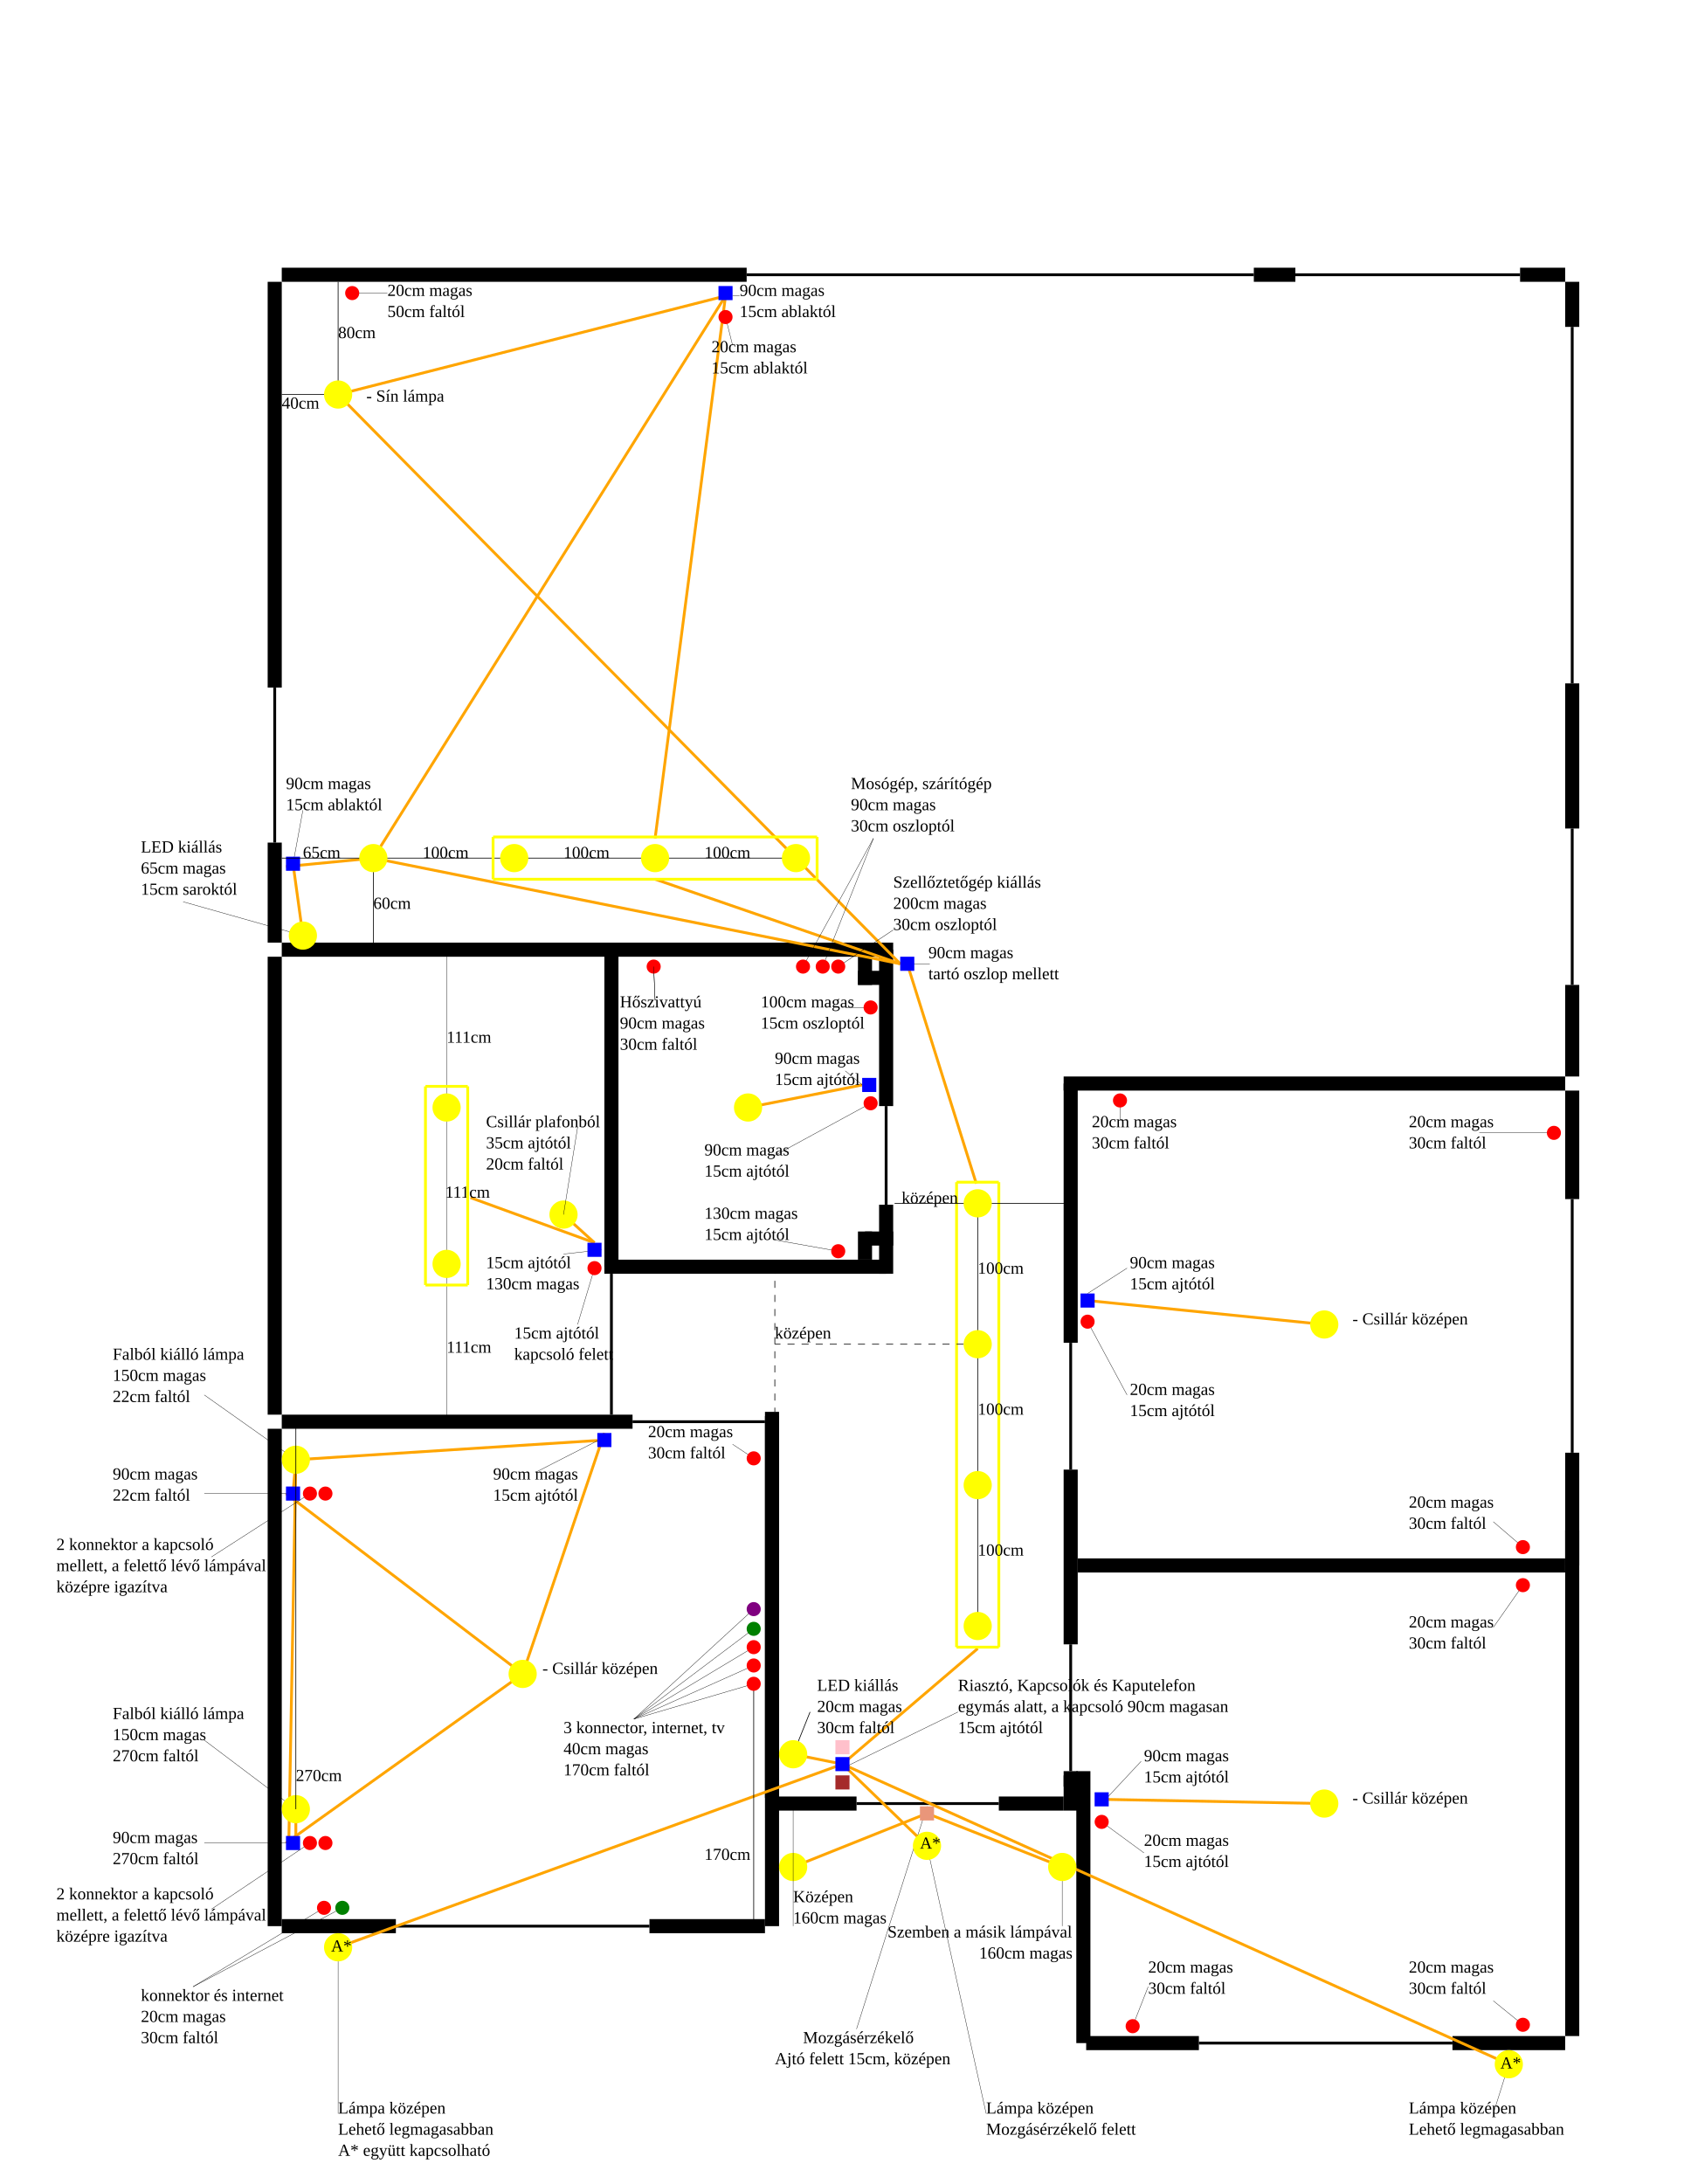
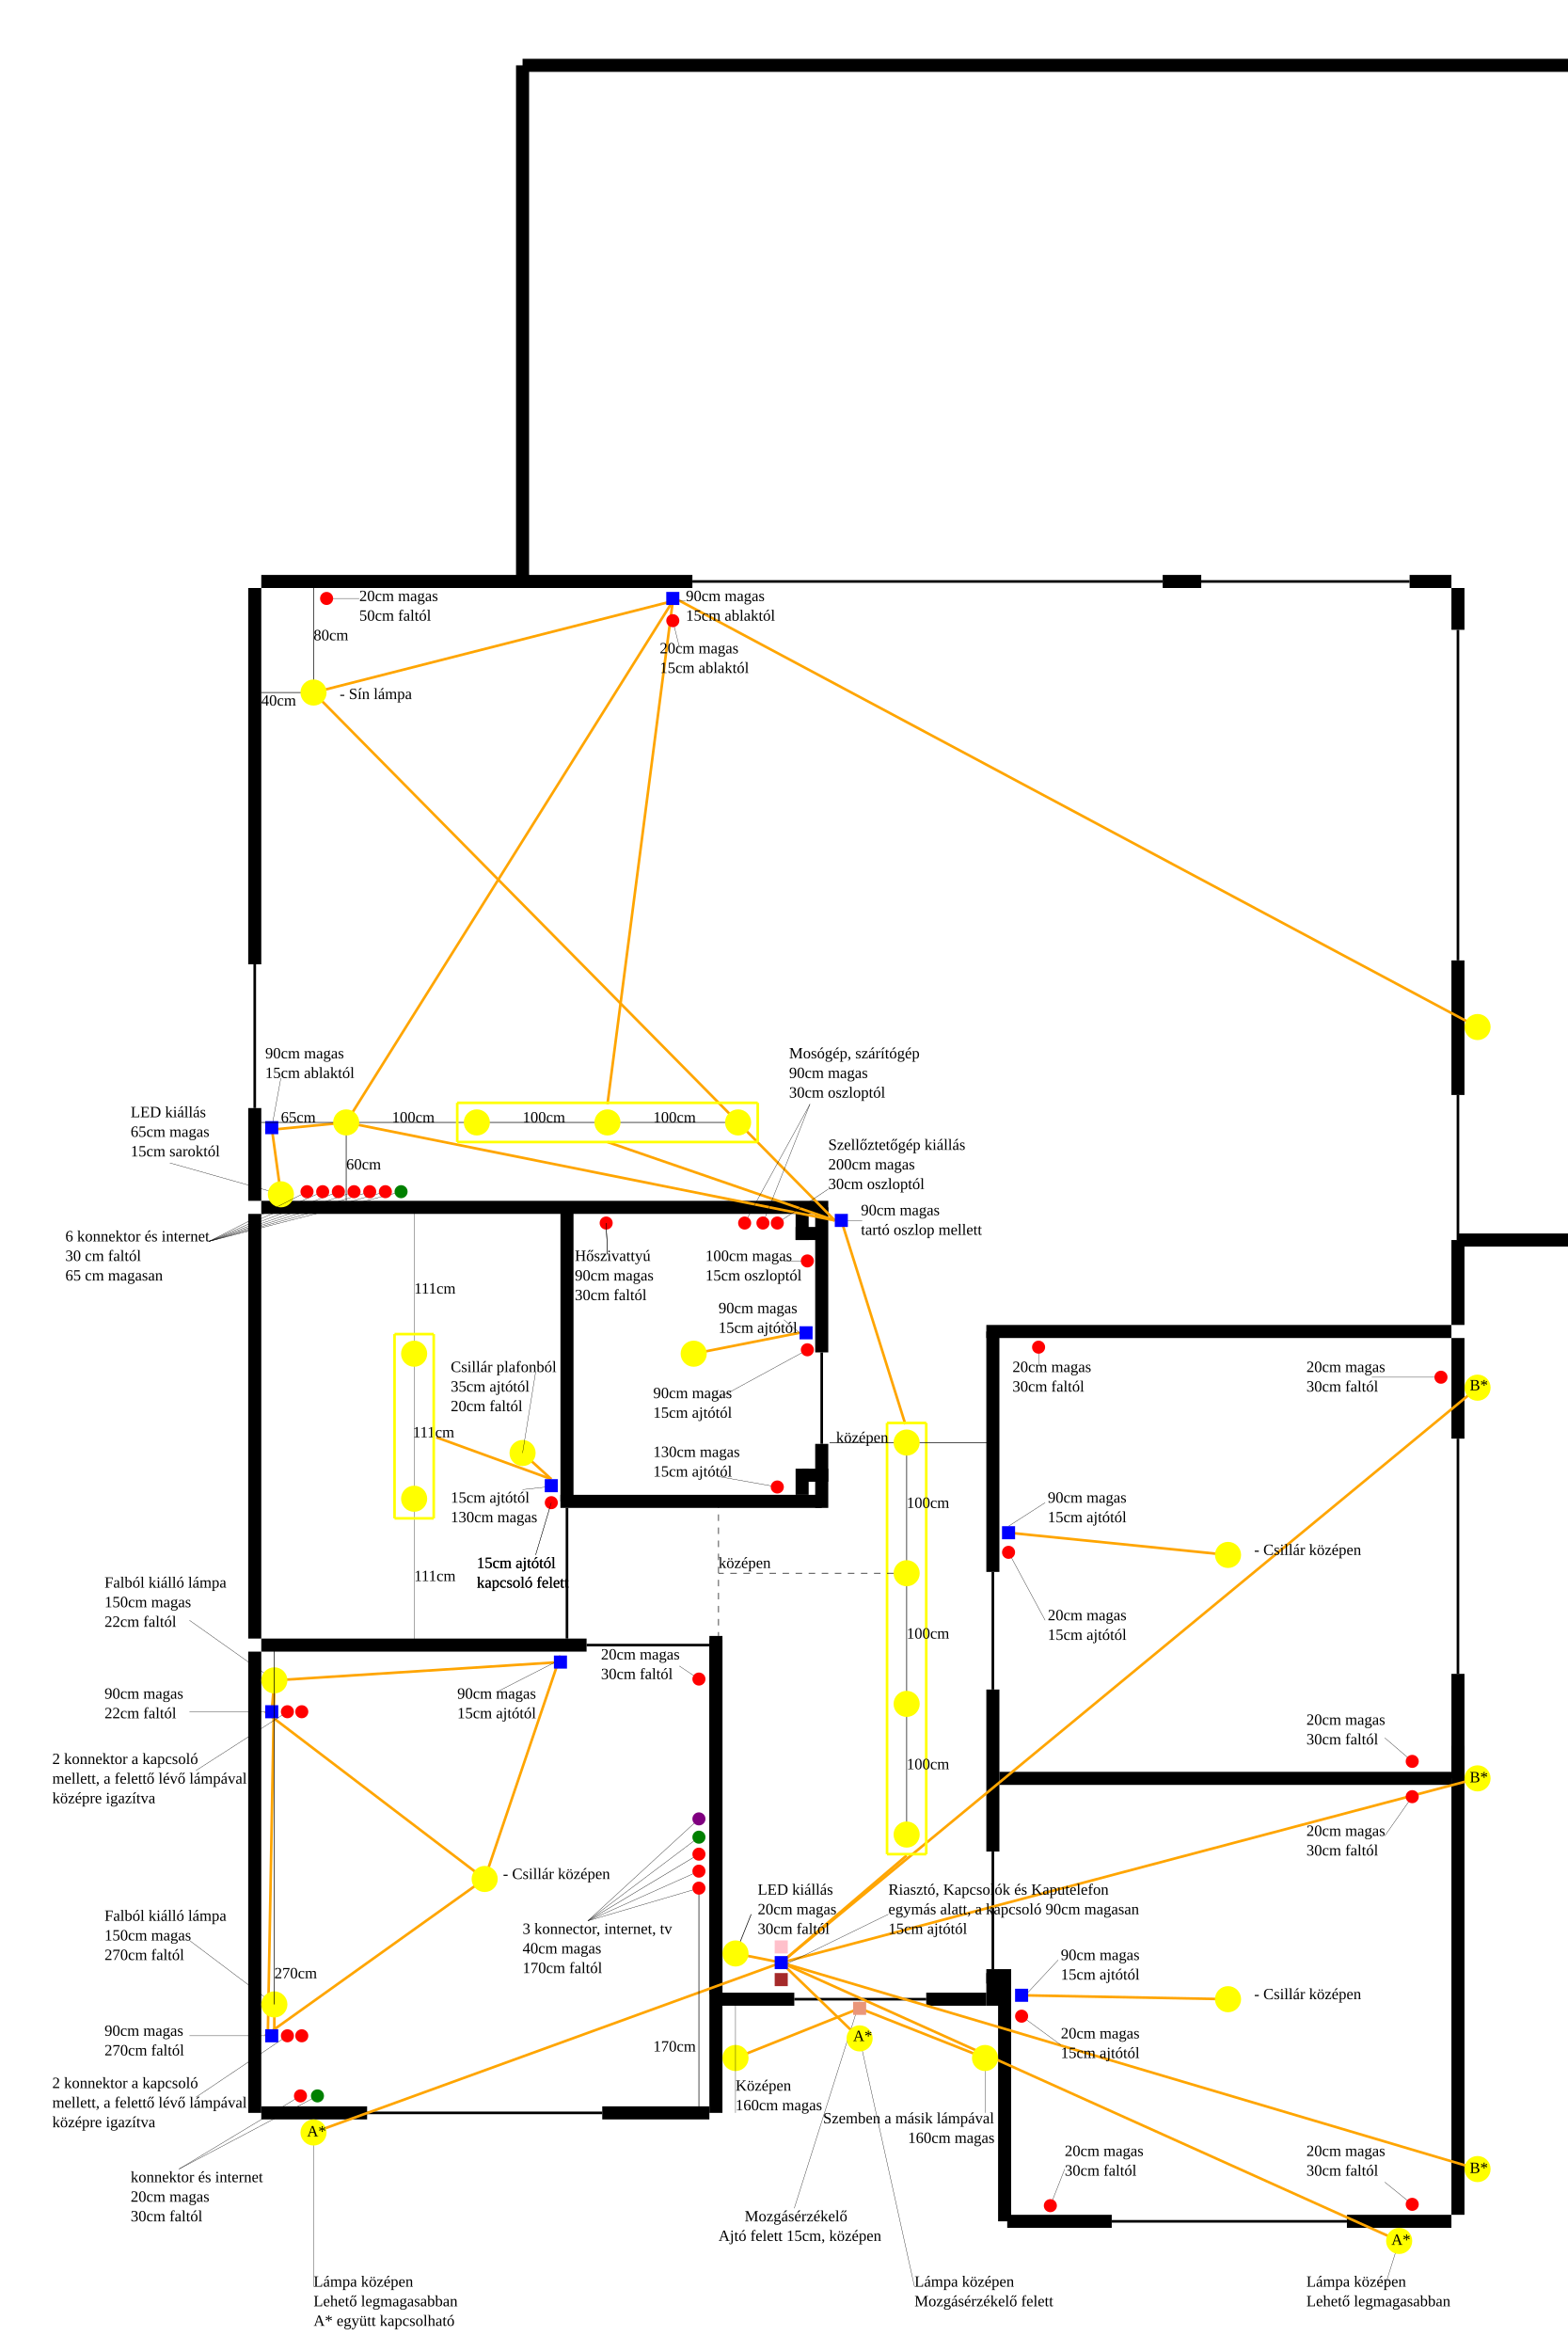
- <svg xmlns="http://www.w3.org/2000/svg" viewBox="0 0 1200 1550">
+ <svg xmlns="http://www.w3.org/2000/svg" viewBox="0 -250 1200 1800">
  <style>
	
		g.konnektor {
			//visibility: hidden
		}
		g.kapcsolo {
			//visibility: hidden;
		}
	
	</style>
  <g>
    <line x1="200" y1="195" x2="530" y2="195" stroke-width="10" stroke="black" />
    <line x1="530" y1="195" x2="890" y2="195" stroke-width="2" stroke="black" />
    <line x1="890" y1="195" x2="919.5" y2="195" stroke-width="10" stroke="black" />
    <line x1="919" y1="195" x2="1079" y2="195" stroke-width="2" stroke="black" />
    <line x1="1079" y1="195" x2="1111" y2="195" stroke-width="10" stroke="black" />
    <line x1="1116" y1="200" x2="1116" y2="232" stroke-width="10" stroke="black" />
    <line x1="1116" y1="232" x2="1116" y2="485" stroke-width="2" stroke="black" />
    <line x1="1116" y1="485" x2="1116" y2="588" stroke-width="10" stroke="black" />
    <line x1="1116" y1="588" x2="1116" y2="699" stroke-width="2" stroke="black" />
    <line x1="1116" y1="699" x2="1116" y2="764" stroke-width="10" stroke="black" />
    <line x1="195" y1="200" x2="195" y2="488" stroke-width="10" stroke="black" />
    <line x1="195" y1="488" x2="195" y2="598" stroke-width="2" stroke="black" />
    <line x1="195" y1="598" x2="195" y2="669" stroke-width="10" stroke="black" />
    <line x1="1111" y1="769" x2="755" y2="769" stroke-width="10" stroke="black" />
    <line x1="200" y1="674" x2="634" y2="674" stroke-width="10" stroke="black" />
    <line x1="614" y1="679" x2="614" y2="699" stroke-width="10" stroke="black" />
    <line x1="609" y1="694" x2="629" y2="694" stroke-width="10" stroke="black" />
    <line x1="614" y1="879" x2="634" y2="879" stroke-width="10" stroke="black" />
    <line x1="614" y1="874" x2="614" y2="894" stroke-width="10" stroke="black" />
    <line x1="760" y1="769" x2="760" y2="953" stroke-width="10" stroke="black" />
    <line x1="760" y1="953" x2="760" y2="1043" stroke-width="2" stroke="black" />
    <line x1="760" y1="1043" x2="760" y2="1167" stroke-width="10" stroke="black" />
    <line x1="760" y1="1167" x2="760" y2="1257" stroke-width="2" stroke="black" />
    <line x1="760" y1="1257" x2="760" y2="1268" stroke-width="10" stroke="black" />
    <line x1="629" y1="674" x2="629" y2="785" stroke-width="10" stroke="black" />
    <line x1="629" y1="785" x2="629" y2="855" stroke-width="2" stroke="black" />
    <line x1="629" y1="855" x2="629" y2="904" stroke-width="10" stroke="black" />
    <line x1="629" y1="899" x2="429" y2="899" stroke-width="10" stroke="black" />
    <line x1="434" y1="904" x2="434" y2="1004" stroke-width="2" stroke="black" />
    <line x1="548" y1="1005" x2="548" y2="1276" stroke-width="10" stroke="black" />
    <line x1="548" y1="1280" x2="608" y2="1280" stroke-width="10" stroke="black" />
    <line x1="608" y1="1280" x2="709" y2="1280" stroke-width="2" stroke="black" />
    <line x1="709" y1="1280" x2="755" y2="1280" stroke-width="10" stroke="black" />
    <line x1="760" y1="1285" x2="760" y2="1260" stroke-width="10" stroke="black" />
    <line x1="434" y1="899" x2="434" y2="674" stroke-width="10" stroke="black" />
    <line x1="195" y1="679" x2="195" y2="1004" stroke-width="10" stroke="black" />
    <line x1="200" y1="1009" x2="449" y2="1009" stroke-width="10" stroke="black" />
    <line x1="449" y1="1009" x2="543" y2="1009" stroke-width="2" stroke="black" />
    <line x1="195" y1="1014" x2="195" y2="1367" stroke-width="10" stroke="black" />
    <line x1="200" y1="1367" x2="281" y2="1367" stroke-width="10" stroke="black" />
    <line x1="281" y1="1367" x2="461" y2="1367" stroke-width="2" stroke="black" />
    <line x1="461" y1="1367" x2="543" y2="1367" stroke-width="10" stroke="black" />
    <line x1="548" y1="1367" x2="548" y2="1002" stroke-width="10" stroke="black" />
    <line x1="1116" y1="1086" x2="1116" y2="1445" stroke-width="10" stroke="black" />
    <line x1="1111" y1="1450" x2="1031" y2="1450" stroke-width="10" stroke="black" />
    <line x1="1031" y1="1450" x2="851" y2="1450" stroke-width="2" stroke="black" />
    <line x1="851" y1="1450" x2="771" y2="1450" stroke-width="10" stroke="black" />
    <line x1="769" y1="1450" x2="769" y2="1257" stroke-width="10" stroke="black" />
    <line x1="1116" y1="774" x2="1116" y2="851" stroke-width="10" stroke="black" />
    <line x1="1116" y1="851" x2="1116" y2="1031" stroke-width="2" stroke="black" />
    <line x1="1116" y1="1031" x2="1116" y2="1111" stroke-width="10" stroke="black" />
    <line x1="1111" y1="1111" x2="765" y2="1111" stroke-width="10" stroke="black" />
+     <line x1="400" y1="200" x2="400" y2="-200" stroke-width="10" stroke="black" />
+     <line x1="400" y1="-200" x2="1416" y2="-200" stroke-width="10" stroke="black" />
+     <line x1="1416" y1="-200" x2="1416" y2="699" stroke-width="10" stroke="black" />
+     <line x1="1416" y1="699" x2="1116" y2="699" stroke-width="10" stroke="black" />
  </g>
  <g class="kapcsolo-vonal">
    <line x1="515" y1="210" x2="240" y2="280" stroke-width="2" stroke="orange" />
    <line x1="265" y1="609" x2="515" y2="210" stroke-width="2" stroke="orange" />
    <line x1="772" y1="923" x2="940" y2="940" stroke-width="2" stroke="orange" />
    <line x1="203" y1="615" x2="265" y2="609" stroke-width="2" stroke="orange" />
    <line x1="515" y1="210" x2="465" y2="595" stroke-width="2" stroke="orange" />
    <line x1="639" y1="684" x2="265" y2="609" stroke-width="2" stroke="orange" />
    <line x1="639" y1="684" x2="465" y2="624" stroke-width="2" stroke="orange" />
    <line x1="639" y1="684" x2="240" y2="280" stroke-width="2" stroke="orange" />
    <line x1="208" y1="613" x2="215" y2="664" stroke-width="2" stroke="orange" />
    <line x1="782" y1="1277" x2="940" y2="1280" stroke-width="2" stroke="orange" />
    <line x1="429" y1="1017" x2="371" y2="1188" stroke-width="2" stroke="orange" />
    <line x1="203" y1="1060" x2="371" y2="1188" stroke-width="2" stroke="orange" />
    <line x1="429" y1="1022" x2="210" y2="1036" stroke-width="2" stroke="orange" />
    <line x1="208" y1="1060" x2="210" y2="1036" stroke-width="2" stroke="orange" />
    <line x1="203" y1="1308" x2="371" y2="1188" stroke-width="2" stroke="orange" />
    <line x1="205" y1="1308" x2="210" y2="1036" stroke-width="2" stroke="orange" />
    <line x1="210" y1="1308" x2="210" y2="1284" stroke-width="2" stroke="orange" />
    <line x1="644" y1="684" x2="693" y2="840" stroke-width="2" stroke="orange" />
    <line x1="598" y1="1252" x2="694" y2="1170" stroke-width="2" stroke="orange" />
    <line x1="598" y1="1252" x2="563" y2="1245" stroke-width="2" stroke="orange" />
    <line x1="658" y1="1287" x2="563" y2="1325" stroke-width="2" stroke="orange" />
    <line x1="658" y1="1287" x2="754" y2="1325" stroke-width="2" stroke="orange" />
    <line x1="598" y1="1252" x2="240" y2="1382" stroke-width="2" stroke="orange" />
    <line x1="598" y1="1252" x2="658" y2="1310" stroke-width="2" stroke="orange" />
    <line x1="598" y1="1252" x2="1071" y2="1465" stroke-width="2" stroke="orange" />
    <line x1="531" y1="786" x2="612" y2="770" stroke-width="2" stroke="orange" />
    <line x1="422" y1="882" x2="334" y2="850" stroke-width="2" stroke="orange" />
    <line x1="422" y1="882" x2="400" y2="862" stroke-width="2" stroke="orange" />
+     <line x1="598" y1="1252" x2="1131" y2="812" stroke-width="2" stroke="orange" />
+     <line x1="598" y1="1252" x2="1131" y2="1111" stroke-width="2" stroke="orange" />
+     <line x1="598" y1="1252" x2="1131" y2="1410" stroke-width="2" stroke="orange" />
+     <line x1="515" y1="207" x2="1131" y2="536" stroke-width="2" stroke="orange" />
  </g>
  <g class="konnektor">
    <line x1="515" y1="225" x2="520" y2="245" stroke-width="0.25" stroke="black" />
    <circle cx="515" cy="225" r="5" fill="red" />
    <text x="505" y="250" fill="black" font-size="12">20cm magas</text>
    <text x="505" y="265" fill="black" font-size="12">15cm ablaktól</text>
    <line x1="250" y1="208" x2="275" y2="208" stroke-width="0.25" stroke="black" />
    <circle cx="250" cy="208" r="5" fill="red" />
    <text x="275" y="210" fill="black" font-size="12">20cm magas</text>
    <text x="275" y="225" fill="black" font-size="12">50cm faltól</text>
  </g>
  <g class="kapcsolo">
    <line x1="525" y1="210" x2="520" y2="210" stroke-width="0.25" stroke="black" />
    <line x1="515" y1="203" x2="515" y2="213" stroke-width="10" stroke="blue" />
    <text x="525" y="210" fill="black" font-size="12">90cm magas</text>
    <text x="525" y="225" fill="black" font-size="12">15cm ablaktól</text>
    <line x1="240" y1="200" x2="240" y2="280" stroke-width="0.5" stroke="black" />
    <text x="240" y="240" fill="black" font-size="12">80cm</text>
    <line x1="200" y1="280" x2="240" y2="280" stroke-width="0.5" stroke="black" />
    <text x="200" y="290" fill="black" font-size="12">40cm</text>
    <circle cx="240" cy="280" r="10" fill="yellow" />
    <text x="260" y="285" fill="black" font-size="12">- Sín lámpa</text>
  </g>
  <g class="kapcsolo">
    <line x1="208" y1="613" x2="215" y2="575" stroke-width="0.25" stroke="black" />
    <line x1="203" y1="613" x2="213" y2="613" stroke-width="10" stroke="blue" />
    <text x="203" y="560" fill="black" font-size="12">90cm magas</text>
    <text x="203" y="575" fill="black" font-size="12">15cm ablaktól</text>
    <line x1="265" y1="609" x2="265" y2="669" stroke-width="0.5" stroke="black" />
    <text x="265" y="645" fill="black" font-size="12">60cm</text>
    <line x1="200" y1="609" x2="265" y2="609" stroke-width="0.5" stroke="black" />
    <text x="215" y="609" fill="black" font-size="12">65cm</text>
    <line x1="265" y1="609" x2="365" y2="609" stroke-width="0.5" stroke="black" />
    <text x="300" y="609" fill="black" font-size="12">100cm</text>
    <line x1="365" y1="609" x2="465" y2="609" stroke-width="0.5" stroke="black" />
    <text x="400" y="609" fill="black" font-size="12">100cm</text>
    <line x1="465" y1="609" x2="565" y2="609" stroke-width="0.5" stroke="black" />
    <text x="500" y="609" fill="black" font-size="12">100cm</text>
    <circle cx="265" cy="609" r="10" fill="yellow" />
    <circle cx="365" cy="609" r="10" fill="yellow" />
    <circle cx="465" cy="609" r="10" fill="yellow" />
    <circle cx="565" cy="609" r="10" fill="yellow" />
    <line x1="350" y1="594" x2="580" y2="594" stroke-width="2" stroke="yellow" />
    <line x1="350" y1="624" x2="580" y2="624" stroke-width="2" stroke="yellow" />
    <line x1="350" y1="594" x2="350" y2="624" stroke-width="2" stroke="yellow" />
    <line x1="580" y1="594" x2="580" y2="624" stroke-width="2" stroke="yellow" />
    <line x1="639" y1="684" x2="660" y2="684" stroke-width="0.25" stroke="black" />
    <line x1="639" y1="684" x2="649" y2="684" stroke-width="10" stroke="blue" />
    <text x="659" y="680" fill="black" font-size="12">90cm magas</text>
    <text x="659" y="695" fill="black" font-size="12">tartó oszlop mellett</text>
    <line x1="215" y1="664" x2="130" y2="640" stroke-width="0.25" stroke="black" />
    <circle cx="215" cy="664" r="10" fill="yellow" />
    <text x="100" y="605" fill="black" font-size="12">LED kiállás</text>
    <text x="100" y="620" fill="black" font-size="12">65cm magas</text>
    <text x="100" y="635" fill="black" font-size="12">15cm saroktól</text>
  </g>
  <g class="konnektor">
    <line x1="772" y1="938" x2="800" y2="990" stroke-width="0.25" stroke="black" />
    <circle cx="772" cy="938" r="5" fill="red" />
    <text x="802" y="990" fill="black" font-size="12">20cm magas</text>
    <text x="802" y="1005" fill="black" font-size="12">15cm ajtótól</text>
    <line x1="795" y1="781" x2="795" y2="795" stroke-width="0.25" stroke="black" />
    <circle cx="795" cy="781" r="5" fill="red" />
    <text x="775" y="800" fill="black" font-size="12">20cm magas</text>
    <text x="775" y="815" fill="black" font-size="12">30cm faltól</text>
    <line x1="1050" y1="804" x2="1103" y2="804" stroke-width="0.25" stroke="black" />
    <circle cx="1103" cy="804" r="5" fill="red" />
    <text x="1000" y="800" fill="black" font-size="12">20cm magas</text>
    <text x="1000" y="815" fill="black" font-size="12">30cm faltól</text>
    <line x1="1060" y1="1080" x2="1081" y2="1098" stroke-width="0.25" stroke="black" />
    <circle cx="1081" cy="1098" r="5" fill="red" />
    <text x="1000" y="1070" fill="black" font-size="12">20cm magas</text>
    <text x="1000" y="1085" fill="black" font-size="12">30cm faltól</text>
  </g>
  <g class="kapcsolo">
    <line x1="772" y1="918" x2="800" y2="900" stroke-width="0.25" stroke="black" />
    <line x1="772" y1="918" x2="772" y2="928" stroke-width="10" stroke="blue" />
    <text x="802" y="900" fill="black" font-size="12">90cm magas</text>
    <text x="802" y="915" fill="black" font-size="12">15cm ajtótól</text>
    <circle cx="940" cy="940" r="10" fill="yellow" />
    <text x="960" y="940" fill="black" font-size="12">- Csillár középen</text>
  </g>
  <g class="kapcsolo">
    <line x1="810" y1="1250" x2="782" y2="1280" stroke-width="0.25" stroke="black" />
    <line x1="782" y1="1272" x2="782" y2="1282" stroke-width="10" stroke="blue" />
    <text x="812" y="1250" fill="black" font-size="12">90cm magas</text>
    <text x="812" y="1265" fill="black" font-size="12">15cm ajtótól</text>
    <circle cx="940" cy="1280" r="10" fill="yellow" />
    <text x="960" y="1280" fill="black" font-size="12">- Csillár középen</text>
  </g>
  <g class="konnektor">
    <line x1="782" y1="1293" x2="812" y2="1315" stroke-width="0.25" stroke="black" />
    <circle cx="782" cy="1293" r="5" fill="red" />
    <text x="812" y="1310" fill="black" font-size="12">20cm magas</text>
    <text x="812" y="1325" fill="black" font-size="12">15cm ajtótól</text>
    <line x1="804" y1="1438" x2="815" y2="1410" stroke-width="0.25" stroke="black" />
    <circle cx="804" cy="1438" r="5" fill="red" />
    <text x="815" y="1400" fill="black" font-size="12">20cm magas</text>
    <text x="815" y="1415" fill="black" font-size="12">30cm faltól</text>
    <line x1="1081" y1="1125" x2="1060" y2="1155" stroke-width="0.25" stroke="black" />
    <circle cx="1081" cy="1125" r="5" fill="red" />
    <text x="1000" y="1155" fill="black" font-size="12">20cm magas</text>
    <text x="1000" y="1170" fill="black" font-size="12">30cm faltól</text>
    <line x1="1081" y1="1437" x2="1060" y2="1420" stroke-width="0.25" stroke="black" />
    <circle cx="1081" cy="1437" r="5" fill="red" />
    <text x="1000" y="1400" fill="black" font-size="12">20cm magas</text>
    <text x="1000" y="1415" fill="black" font-size="12">30cm faltól</text>
  </g>
  <g class="kapcsolo">
    <line x1="429" y1="1020" x2="380" y2="1045" stroke-width="0.25" stroke="black" />
    <line x1="429" y1="1017" x2="429" y2="1027" stroke-width="10" stroke="blue" />
    <text x="350" y="1050" fill="black" font-size="12">90cm magas</text>
    <text x="350" y="1065" fill="black" font-size="12">15cm ajtótól</text>
    <circle cx="371" cy="1188" r="10" fill="yellow" />
    <text x="385" y="1188" fill="black" font-size="12">- Csillár középen</text>
    <line x1="145" y1="990" x2="210" y2="1036" stroke-width="0.25" stroke="black" />
    <text x="80" y="965" fill="black" font-size="12">Falból kiálló lámpa</text>
    <text x="80" y="980" fill="black" font-size="12">150cm magas</text>
    <text x="80" y="995" fill="black" font-size="12">22cm faltól</text>
    <circle cx="210" cy="1036" r="10" fill="yellow" />
    <line x1="145" y1="1060" x2="210" y2="1060" stroke-width="0.25" stroke="black" />
    <line x1="203" y1="1060" x2="213" y2="1060" stroke-width="10" stroke="blue" />
    <text x="80" y="1050" fill="black" font-size="12">90cm magas</text>
    <text x="80" y="1065" fill="black" font-size="12">22cm faltól</text>
    <line x1="210" y1="1284" x2="145" y2="1235" stroke-width="0.25" stroke="black" />
    <text x="80" y="1220" fill="black" font-size="12">Falból kiálló lámpa</text>
    <text x="80" y="1235" fill="black" font-size="12">150cm magas</text>
    <text x="80" y="1250" fill="black" font-size="12">270cm faltól</text>
    <circle cx="210" cy="1284" r="10" fill="yellow" />
    <line x1="145" y1="1308" x2="210" y2="1308" stroke-width="0.25" stroke="black" />
    <line x1="203" y1="1308" x2="213" y2="1308" stroke-width="10" stroke="blue" />
    <text x="80" y="1308" fill="black" font-size="12">90cm magas</text>
    <text x="80" y="1323" fill="black" font-size="12">270cm faltól</text>
    <line x1="210" y1="1284" x2="210" y2="1010" stroke-width="0.5" stroke="black" />
    <text x="210" y="1264" fill="black" font-size="12">270cm</text>
  </g>
  <g class="konnektor">
    <line x1="220" y1="1060" x2="150" y2="1105" stroke-width="0.25" stroke="black" />
    <circle cx="220" cy="1060" r="5" fill="red" />
    <circle cx="231" cy="1060" r="5" fill="red" />
    <text x="40" y="1100" fill="black" font-size="12">2 konnektor a kapcsoló</text>
    <text x="40" y="1115" fill="black" font-size="12">mellett, a felettő lévő lámpával</text>
    <text x="40" y="1130" fill="black" font-size="12">középre igazítva</text>
    <line x1="220" y1="1308" x2="150" y2="1355" stroke-width="0.25" stroke="black" />
    <circle cx="220" cy="1308" r="5" fill="red" />
    <circle cx="231" cy="1308" r="5" fill="red" />
    <text x="40" y="1348" fill="black" font-size="12">2 konnektor a kapcsoló</text>
    <text x="40" y="1363" fill="black" font-size="12">mellett, a felettő lévő lámpával</text>
    <text x="40" y="1378" fill="black" font-size="12">középre igazítva</text>
    <line x1="137" y1="1410" x2="230" y2="1354" stroke-width="0.25" stroke="black" />
    <line x1="137" y1="1410" x2="243" y2="1354" stroke-width="0.25" stroke="black" />
    <circle cx="230" cy="1354" r="5" fill="red" />
    <circle cx="243" cy="1354" r="5" fill="green" />
    <text x="100" y="1420" fill="black" font-size="12">konnektor és internet</text>
    <text x="100" y="1435" fill="black" font-size="12">20cm magas</text>
    <text x="100" y="1450" fill="black" font-size="12">30cm faltól</text>
    <line x1="535" y1="1035" x2="520" y2="1025" stroke-width="0.25" stroke="black" />
    <circle cx="535" cy="1035" r="5" fill="red" />
    <text x="460" y="1020" fill="black" font-size="12">20cm magas</text>
    <text x="460" y="1035" fill="black" font-size="12">30cm faltól</text>
    <line x1="450" y1="1220" x2="535" y2="1142" stroke-width="0.25" stroke="black" />
    <line x1="450" y1="1220" x2="535" y2="1156" stroke-width="0.25" stroke="black" />
    <line x1="450" y1="1220" x2="535" y2="1169" stroke-width="0.25" stroke="black" />
    <line x1="450" y1="1220" x2="535" y2="1182" stroke-width="0.25" stroke="black" />
    <line x1="450" y1="1220" x2="535" y2="1195" stroke-width="0.25" stroke="black" />
    <line x1="535" y1="1370" x2="535" y2="1195" stroke-width="0.5" stroke="black" />
    <circle cx="535" cy="1142" r="5" fill="purple" />
    <circle cx="535" cy="1156" r="5" fill="green" />
    <circle cx="535" cy="1169" r="5" fill="red" />
    <circle cx="535" cy="1182" r="5" fill="red" />
    <circle cx="535" cy="1195" r="5" fill="red" />
    <text x="400" y="1230" fill="black" font-size="12">3 konnector, internet, tv</text>
    <text x="400" y="1245" fill="black" font-size="12">40cm magas</text>
    <text x="400" y="1260" fill="black" font-size="12">170cm faltól</text>
    <text x="500" y="1320" fill="black" font-size="12">170cm</text>
  </g>
  <g class="kapcsolo">
    <line x1="679" y1="839" x2="709" y2="839" stroke-width="2" stroke="yellow" />
    <line x1="679" y1="839" x2="679" y2="1169" stroke-width="2" stroke="yellow" />
    <line x1="679" y1="1169" x2="709" y2="1169" stroke-width="2" stroke="yellow" />
    <line x1="709" y1="839" x2="709" y2="1169" stroke-width="2" stroke="yellow" />
    <line x1="694" y1="954" x2="550" y2="954" stroke-width="0.5" stroke="black" stroke-dasharray="5,5" />
    <line x1="550" y1="899" x2="550" y2="1002" stroke-width="0.5" stroke="black" stroke-dasharray="5,5" />
    <text x="550" y="950" fill="black" font-size="12">középen</text>
    <text x="640" y="854" fill="black" font-size="12">középen</text>
    <line x1="635" y1="854" x2="760" y2="854" stroke-width="0.5" stroke="black" />
    <line x1="694" y1="854" x2="694" y2="954" stroke-width="0.5" stroke="black" />
    <text x="694" y="904" fill="black" font-size="12">100cm</text>
    <line x1="694" y1="954" x2="694" y2="1054" stroke-width="0.5" stroke="black" />
    <text x="694" y="1004" fill="black" font-size="12">100cm</text>
    <line x1="694" y1="1054" x2="694" y2="1154" stroke-width="0.5" stroke="black" />
    <text x="694" y="1104" fill="black" font-size="12">100cm</text>
    <circle cx="694" cy="854" r="10" fill="yellow" />
    <circle cx="694" cy="954" r="10" fill="yellow" />
    <circle cx="694" cy="1054" r="10" fill="yellow" />
    <circle cx="694" cy="1154" r="10" fill="yellow" />
    <line x1="563" y1="1245" x2="575" y2="1215" stroke-width="0.5" stroke="black" />
    <circle cx="563" cy="1245" r="10" fill="yellow" />
    <text x="580" y="1200" fill="black" font-size="12">LED kiállás</text>
    <text x="580" y="1215" fill="black" font-size="12">20cm magas</text>
    <text x="580" y="1230" fill="black" font-size="12">30cm faltól</text>
    <line x1="598" y1="1255" x2="680" y2="1215" stroke-width="0.25" stroke="black" />
    <line x1="598" y1="1235" x2="598" y2="1245" stroke-width="10" stroke="pink" />
    <line x1="598" y1="1247" x2="598" y2="1257" stroke-width="10" stroke="blue" />
    <line x1="598" y1="1260" x2="598" y2="1270" stroke-width="10" stroke="brown" />
    <text x="680" y="1200" fill="black" font-size="12">Riasztó, Kapcsolók és Kaputelefon</text>
    <text x="680" y="1215" fill="black" font-size="12">egymás alatt, a kapcsoló 90cm magasan</text>
    <text x="680" y="1230" fill="black" font-size="12">15cm ajtótól</text>
  </g>
  <g class="kapcsolo">
    <line x1="658" y1="1282" x2="608" y2="1440" stroke-width="0.25" stroke="black" />
    <line x1="658" y1="1282" x2="658" y2="1292" stroke-width="10" stroke="DarkSalmon" />
    <text x="570" y="1450" fill="black" font-size="12">Mozgásérzékelő</text>
    <text x="550" y="1465" fill="black" font-size="12">Ajtó felett 15cm, középen</text>
    <line x1="754" y1="1325" x2="754" y2="1367" stroke-width="0.25" stroke="black" />
    <circle cx="563" cy="1325" r="10" fill="yellow" />
    <circle cx="754" cy="1325" r="10" fill="yellow" />
    <line x1="563" y1="1280" x2="563" y2="1367" stroke-width="0.25" stroke="black" />
    <text x="563" y="1350" fill="black" font-size="12">Középen</text>
    <text x="563" y="1365" fill="black" font-size="12">160cm magas</text>
    <text x="630" y="1375" fill="black" font-size="12">Szemben a másik lámpával</text>
    <text x="695" y="1390" fill="black" font-size="12">160cm magas</text>
  </g>
  <g class="kapcsolo">
    <line x1="658" y1="1310" x2="700" y2="1500" stroke-width="0.25" stroke="black" />
    <line x1="1071" y1="1465" x2="1060" y2="1500" stroke-width="0.25" stroke="black" />
    <line x1="240" y1="1382" x2="240" y2="1500" stroke-width="0.25" stroke="black" />
    <circle cx="240" cy="1382" r="10" fill="yellow" />
    <circle cx="1071" cy="1465" r="10" fill="yellow" />
    <circle cx="658" cy="1310" r="10" fill="yellow" />
    <text x="1065" y="1468" fill="black" font-size="12">A*</text>
    <text x="700" y="1500" fill="black" font-size="12">Lámpa középen</text>
    <text x="700" y="1515" fill="black" font-size="12">Mozgásérzékelő felett</text>
    <text x="653" y="1312" fill="black" font-size="12">A*</text>
    <text x="1000" y="1500" fill="black" font-size="12">Lámpa középen</text>
    <text x="1000" y="1515" fill="black" font-size="12">Lehető legmagasabban</text>
    <text x="235" y="1385" fill="black" font-size="12">A*</text>
    <text x="240" y="1500" fill="black" font-size="12">Lámpa középen</text>
    <text x="240" y="1515" fill="black" font-size="12">Lehető legmagasabban</text>
    <text x="240" y="1530" fill="black" font-size="12">A* együtt kapcsolható</text>
+     <circle cx="1131" cy="812" r="10" fill="yellow" />
+     <circle cx="1131" cy="1111" r="10" fill="yellow" />
+     <circle cx="1131" cy="1410" r="10" fill="yellow" />
+     <text x="1125" y="814" fill="black" font-size="12">B*</text>
+     <text x="1125" y="1114" fill="black" font-size="12">B*</text>
+     <text x="1125" y="1413" fill="black" font-size="12">B*</text>
+     <circle cx="1131" cy="536" r="10" fill="yellow" />
  </g>
  <g class="konnektor">
    <line x1="464" y1="686" x2="465" y2="710" stroke-width="0.25" stroke="black" />
    <circle cx="464" cy="686" r="5" fill="red" />
    <text x="440" y="715" fill="black" font-size="12">Hőszivattyú</text>
    <text x="440" y="730" fill="black" font-size="12">90cm magas</text>
    <text x="440" y="745" fill="black" font-size="12">30cm faltól</text>
    <line x1="620" y1="595" x2="570" y2="686" stroke-width="0.25" stroke="black" />
    <line x1="620" y1="595" x2="584" y2="686" stroke-width="0.25" stroke="black" />
    <circle cx="584" cy="686" r="5" fill="red" />
    <circle cx="570" cy="686" r="5" fill="red" />
    <text x="604" y="560" fill="black" font-size="12">Mosógép, szárítógép</text>
    <text x="604" y="575" fill="black" font-size="12">90cm magas</text>
    <text x="604" y="590" fill="black" font-size="12">30cm oszloptól</text>
    <line x1="595" y1="686" x2="634" y2="660" stroke-width="0.25" stroke="black" />
    <circle cx="595" cy="686" r="5" fill="red" />
    <text x="634" y="630" fill="black" font-size="12">Szellőztetőgép kiállás</text>
    <text x="634" y="645" fill="black" font-size="12">200cm magas</text>
    <text x="634" y="660" fill="black" font-size="12">30cm oszloptól</text>
    <line x1="618" y1="715" x2="600" y2="715" stroke-width="0.25" stroke="black" />
    <circle cx="618" cy="715" r="5" fill="red" />
    <text x="540" y="715" fill="black" font-size="12">100cm magas</text>
    <text x="540" y="730" fill="black" font-size="12">15cm oszloptól</text>
    <line x1="618" y1="783" x2="550" y2="820" stroke-width="0.25" stroke="black" />
    <circle cx="618" cy="783" r="5" fill="red" />
    <text x="500" y="820" fill="black" font-size="12">90cm magas</text>
    <text x="500" y="835" fill="black" font-size="12">15cm ajtótól</text>
    <line x1="595" y1="888" x2="550" y2="880" stroke-width="0.25" stroke="black" />
    <circle cx="595" cy="888" r="5" fill="red" />
    <text x="500" y="865" fill="black" font-size="12">130cm magas</text>
    <text x="500" y="880" fill="black" font-size="12">15cm ajtótól</text>
  </g>
  <g class="konnektor">
    <line x1="422" y1="900" x2="410" y2="940" stroke-width="0.25" stroke="black" />
    <line x1="464" y1="686" x2="465" y2="710" stroke-width="0.25" stroke="black" />
    <circle cx="422" cy="900" r="5" fill="red" />
    <text x="365" y="950" fill="black" font-size="12">15cm ajtótól</text>
    <text x="365" y="965" fill="black" font-size="12">kapcsoló felett</text>
  </g>
  <g class="kapcsolo">
    <circle cx="531" cy="786" r="10" fill="yellow" />
    <line x1="317" y1="674" x2="317" y2="1009" stroke-width="0.25" stroke="black" />
    <line x1="427" y1="887" x2="400" y2="890" stroke-width="0.25" stroke="black" />
    <circle cx="317" cy="786" r="10" fill="yellow" />
    <circle cx="317" cy="897" r="10" fill="yellow" />
    <circle cx="400" cy="862" r="10" fill="yellow" />
    <text x="317" y="740" fill="black" font-size="12">111cm</text>
    <text x="316" y="850" fill="black" font-size="12">111cm</text>
    <text x="317" y="960" fill="black" font-size="12">111cm</text>
    <line x1="612" y1="770" x2="600" y2="760" stroke-width="0.25" stroke="black" />
    <text x="550" y="755" fill="black" font-size="12">90cm magas</text>
    <text x="550" y="770" fill="black" font-size="12">15cm ajtótól</text>
    <line x1="612" y1="770" x2="622" y2="770" stroke-width="10" stroke="blue" />
    <line x1="422" y1="882" x2="422" y2="892" stroke-width="10" stroke="blue" />
    <line x1="302" y1="771" x2="332" y2="771" stroke-width="2" stroke="yellow" />
    <line x1="302" y1="771" x2="302" y2="912" stroke-width="2" stroke="yellow" />
    <line x1="302" y1="912" x2="332" y2="912" stroke-width="2" stroke="yellow" />
    <line x1="332" y1="771" x2="332" y2="912" stroke-width="2" stroke="yellow" />
    <line x1="400" y1="862" x2="410" y2="800" stroke-width="0.25" stroke="black" />
    <text x="345" y="800" fill="black" font-size="12">Csillár plafonból</text>
    <text x="345" y="815" fill="black" font-size="12">35cm ajtótól</text>
    <text x="345" y="830" fill="black" font-size="12">20cm faltól</text>
    <text x="345" y="900" fill="black" font-size="12">15cm ajtótól</text>
    <text x="345" y="915" fill="black" font-size="12">130cm magas</text>
  </g>
+   <g class="konnektor">
+     <line x1="160" y1="700" x2="235" y2="662" stroke-width="0.25" stroke="black" />
+     <line x1="160" y1="700" x2="247" y2="662" stroke-width="0.25" stroke="black" />
+     <line x1="160" y1="700" x2="259" y2="662" stroke-width="0.25" stroke="black" />
+     <line x1="160" y1="700" x2="271" y2="662" stroke-width="0.25" stroke="black" />
+     <line x1="160" y1="700" x2="283" y2="662" stroke-width="0.25" stroke="black" />
+     <line x1="160" y1="700" x2="295" y2="662" stroke-width="0.25" stroke="black" />
+     <line x1="160" y1="700" x2="307" y2="662" stroke-width="0.25" stroke="black" />
+     <circle cx="235" cy="662" r="5" fill="red" />
+     <circle cx="247" cy="662" r="5" fill="red" />
+     <circle cx="259" cy="662" r="5" fill="red" />
+     <circle cx="271" cy="662" r="5" fill="red" />
+     <circle cx="283" cy="662" r="5" fill="red" />
+     <circle cx="295" cy="662" r="5" fill="red" />
+     <circle cx="307" cy="662" r="5" fill="green" />
+     <text x="50" y="700" fill="black" font-size="12">6 konnektor és internet</text>
+     <text x="50" y="715" fill="black" font-size="12">30 cm faltól</text>
+     <text x="50" y="730" fill="black" font-size="12">65 cm magasan</text>
+     <line x1="422" y1="900" x2="410" y2="940" stroke-width="0.25" stroke="black" />
+     <line x1="464" y1="686" x2="465" y2="710" stroke-width="0.25" stroke="black" />
+     <text x="365" y="950" fill="black" font-size="12">15cm ajtótól</text>
+     <text x="365" y="965" fill="black" font-size="12">kapcsoló felett</text>
+   </g>
</svg>
